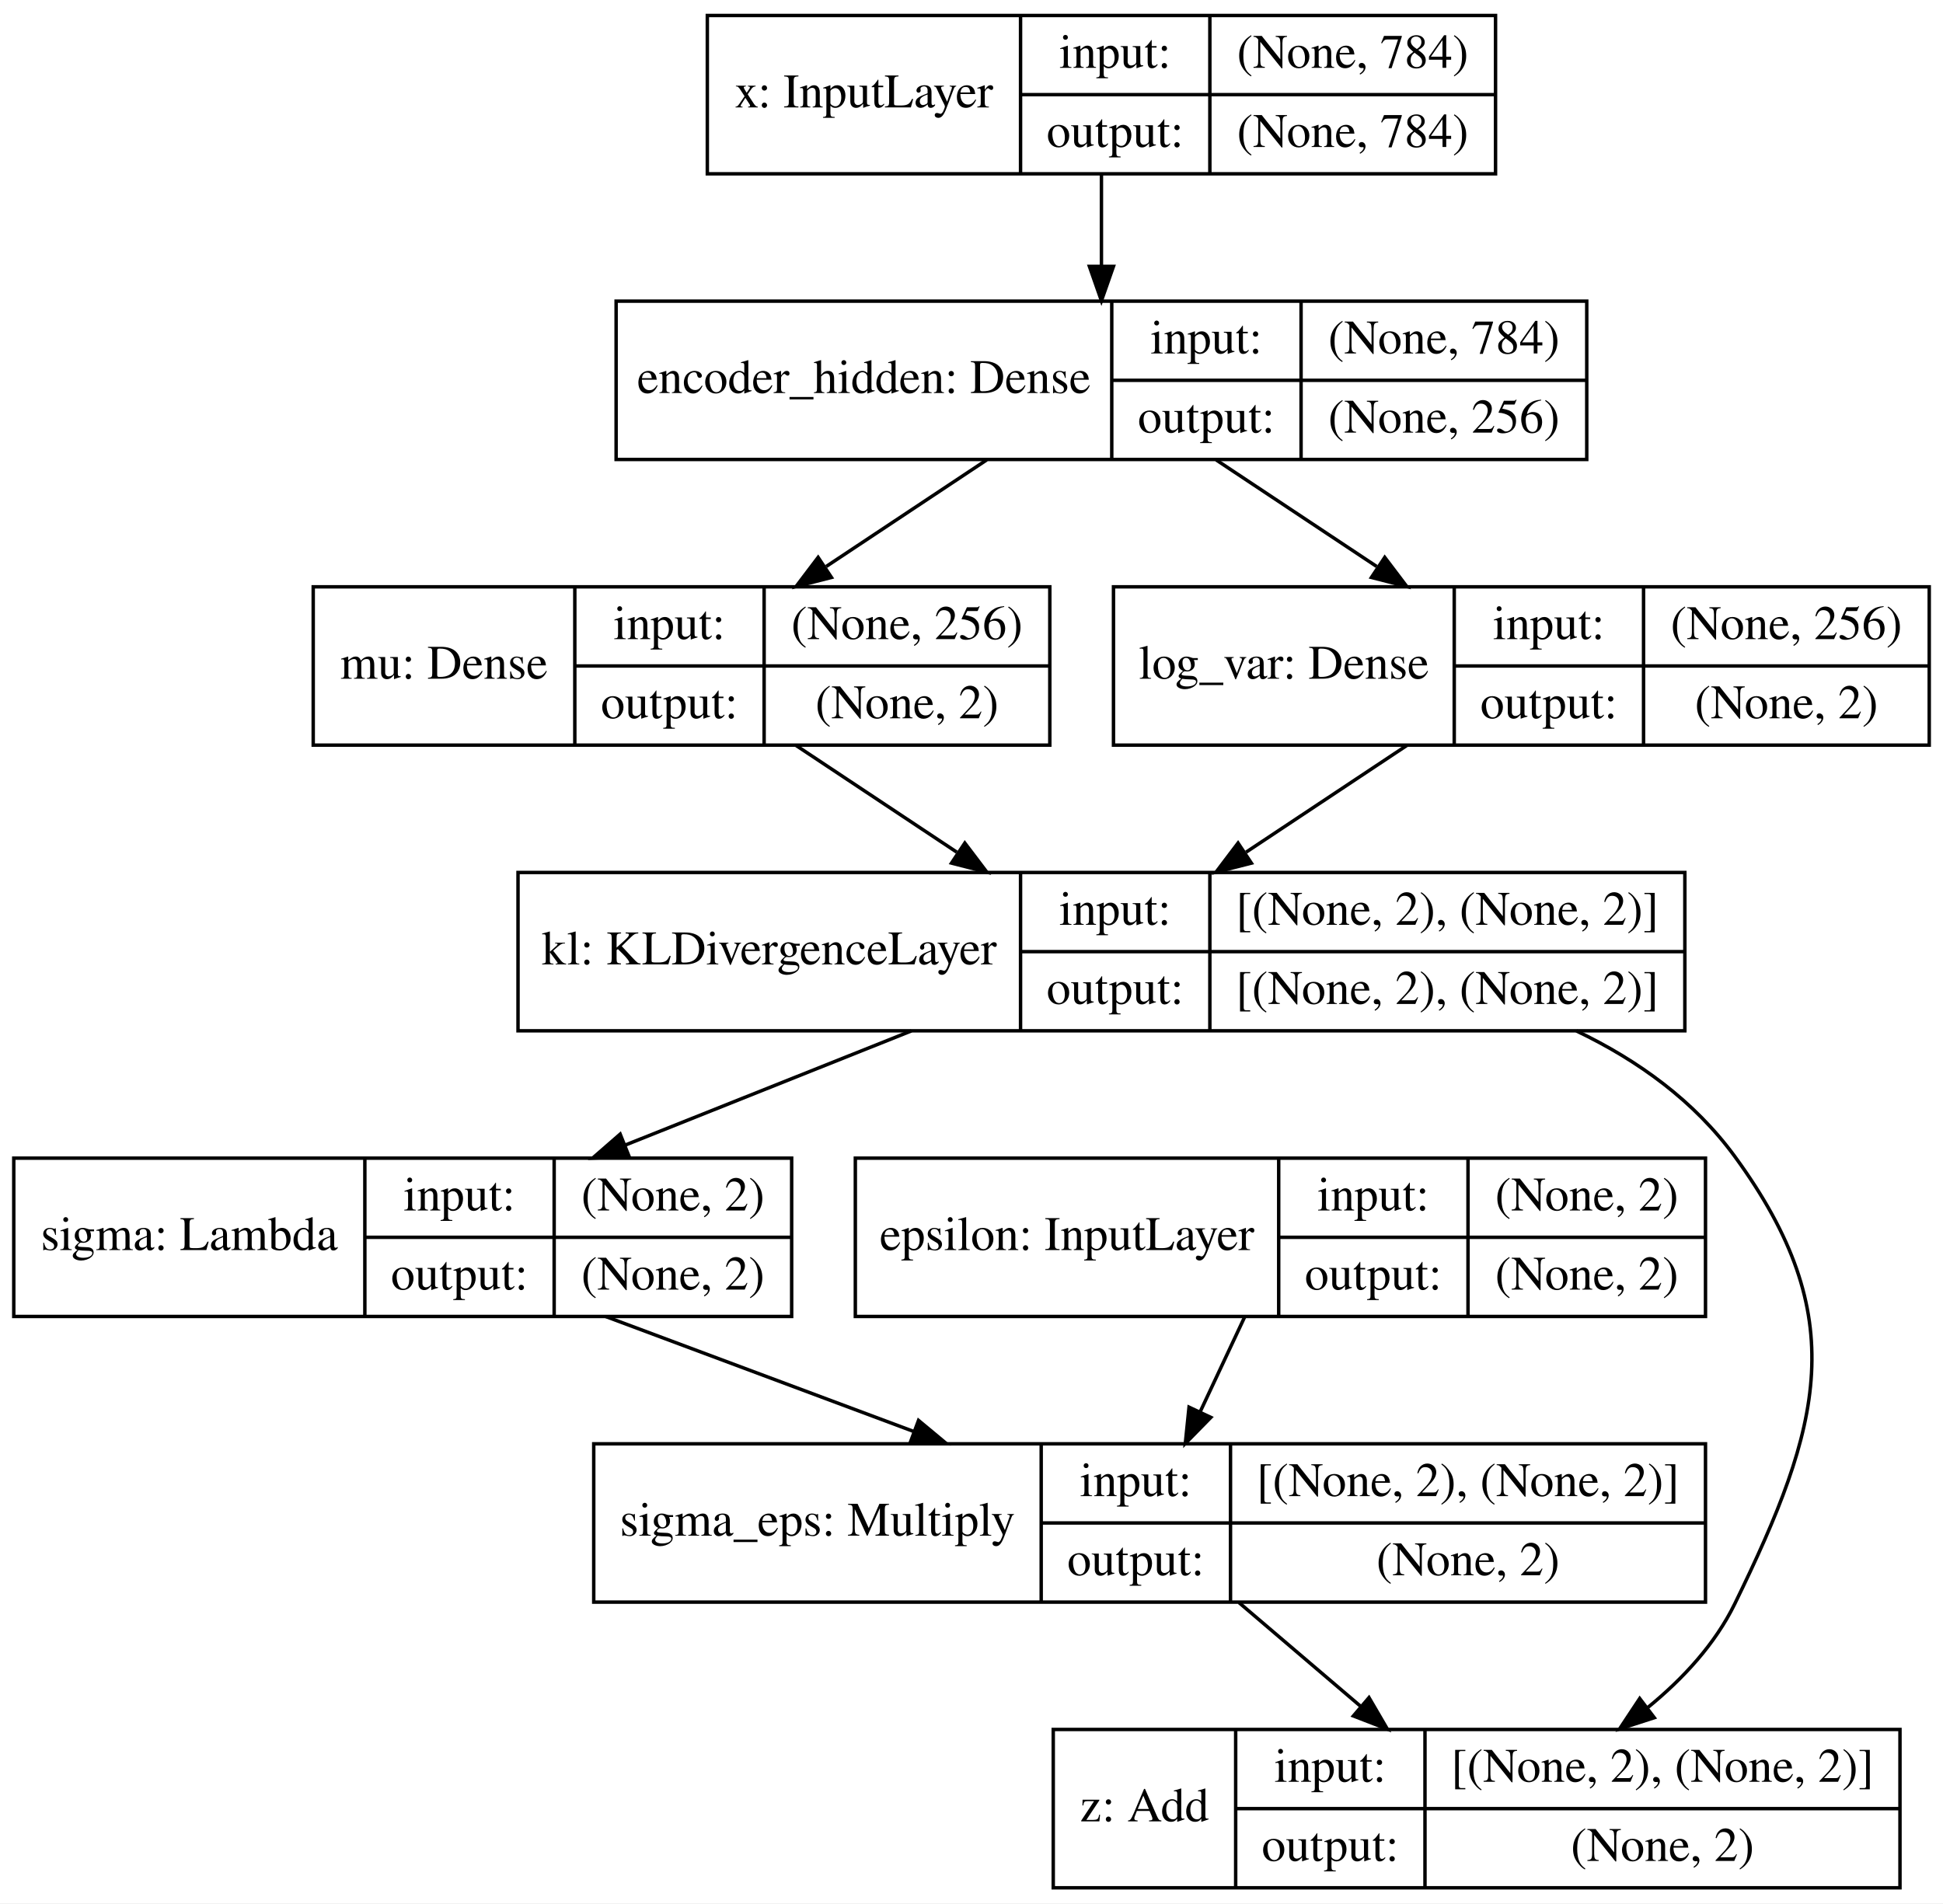
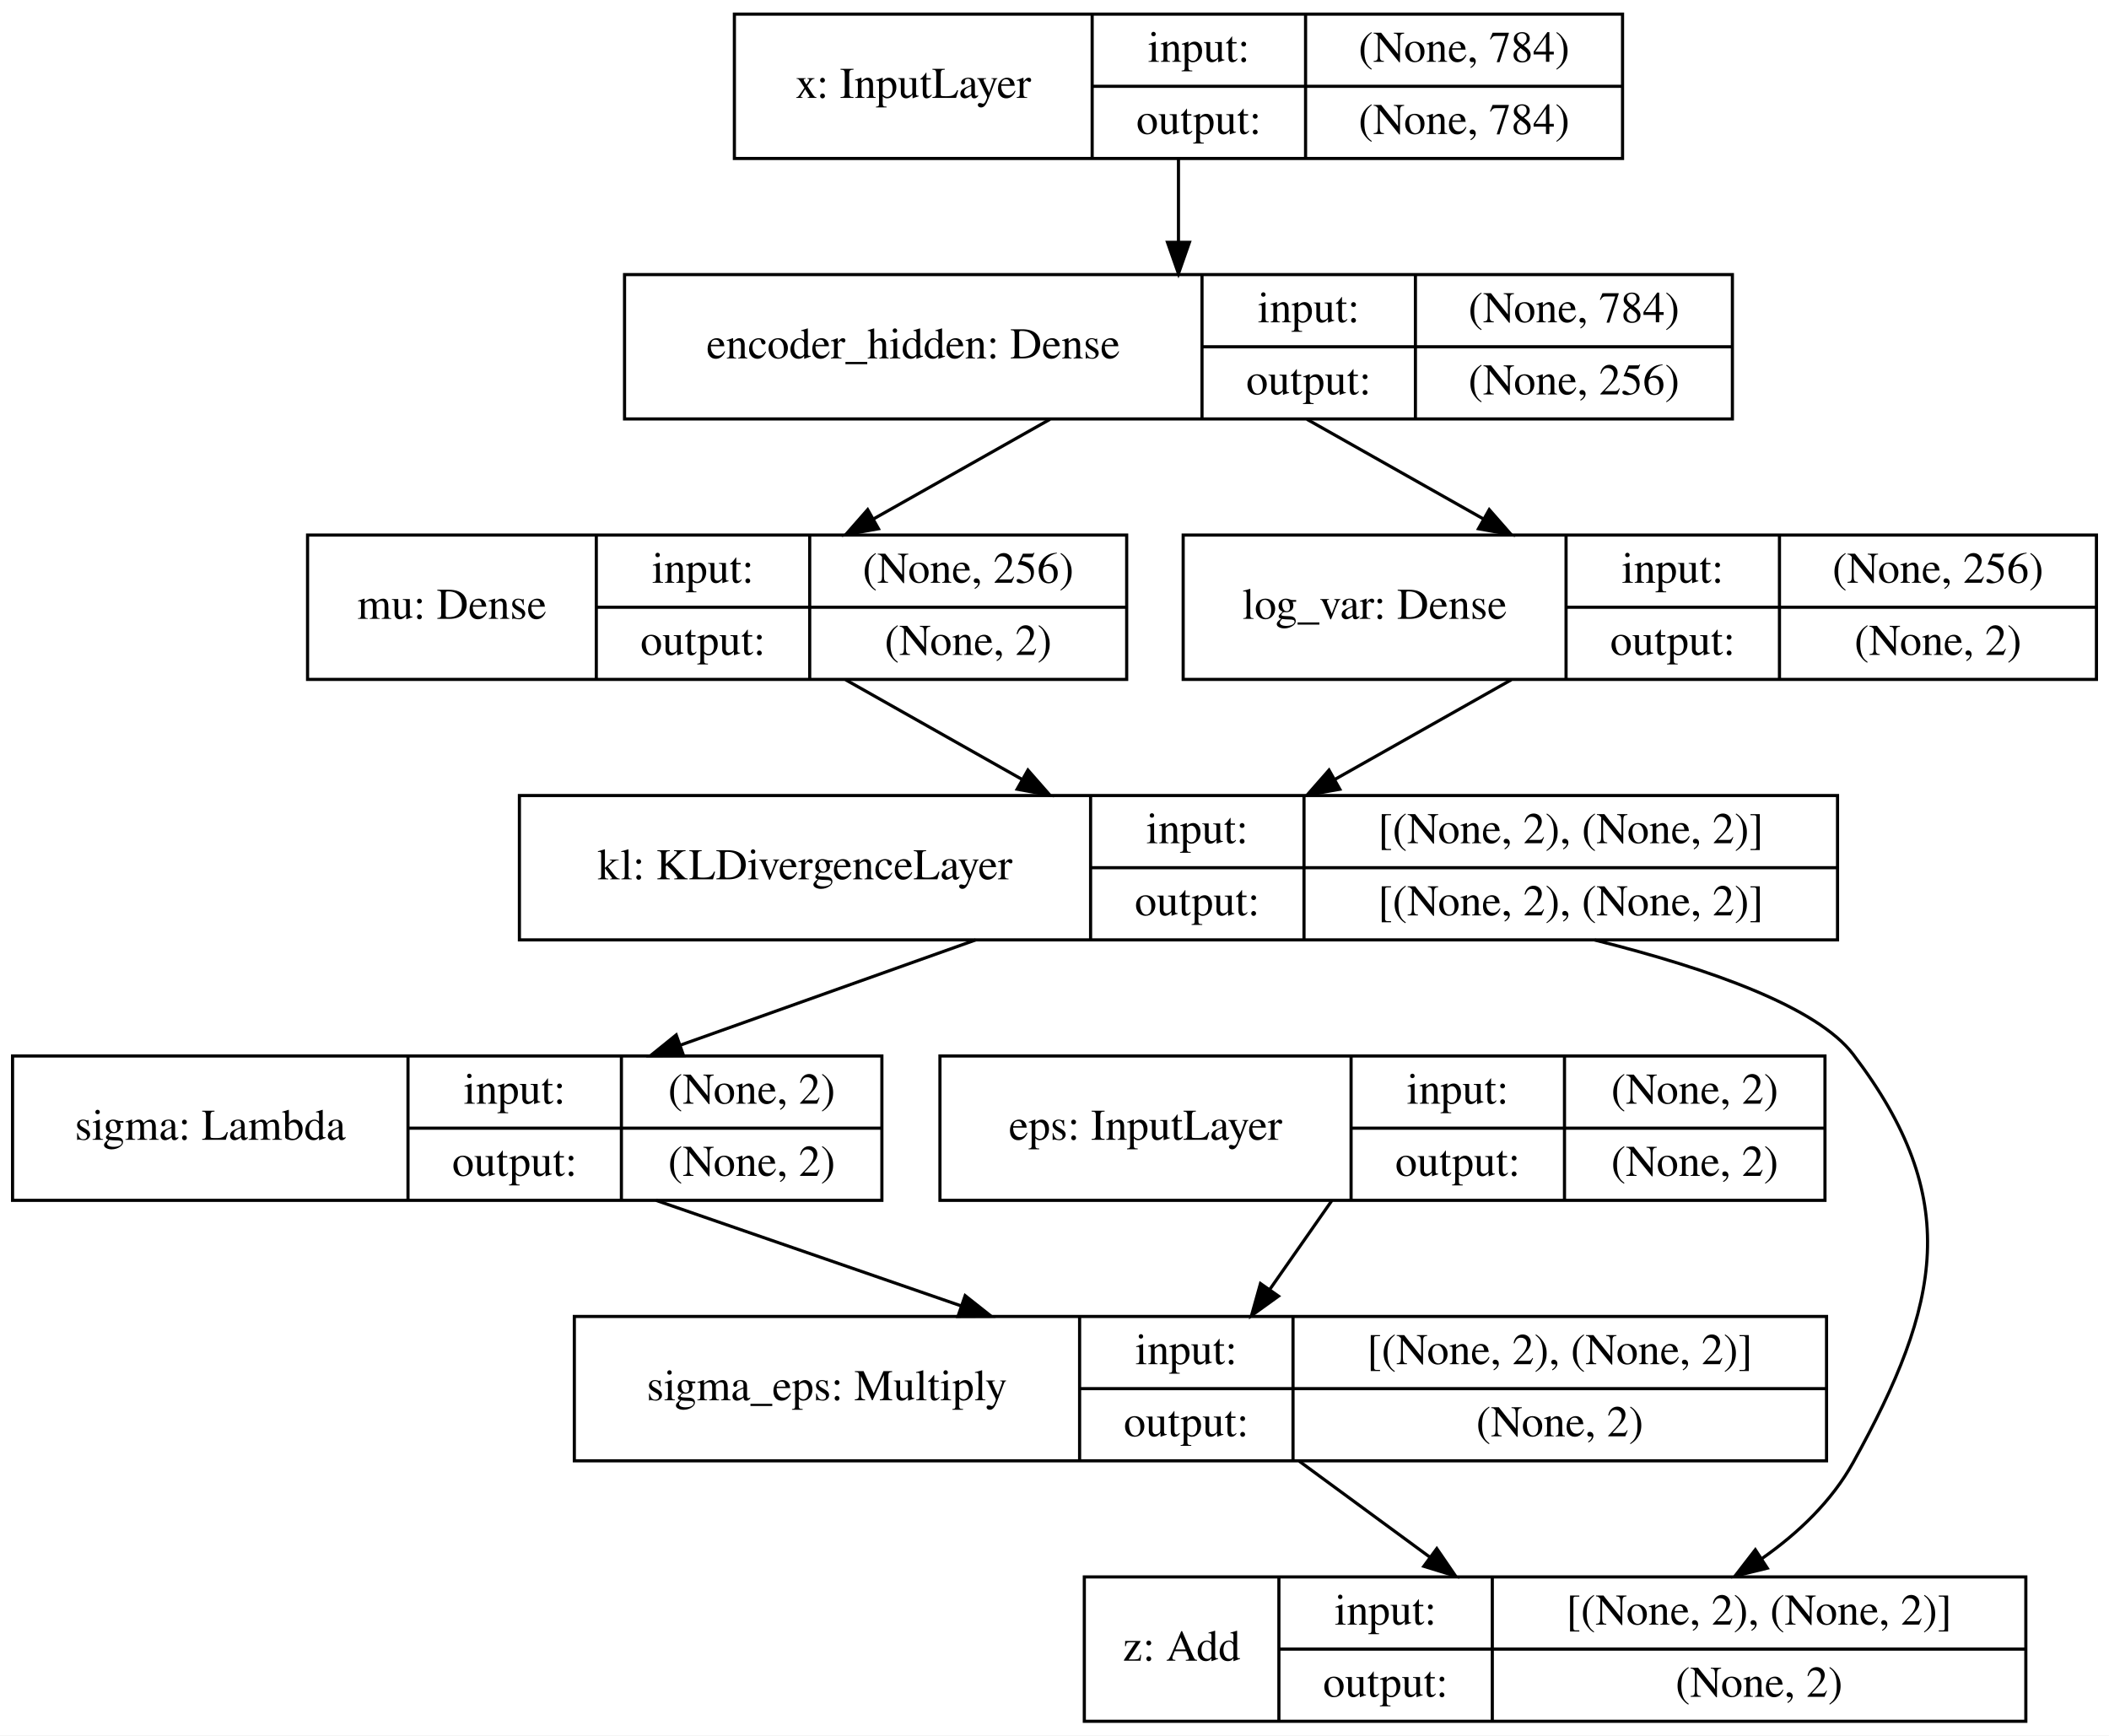
- <svg xmlns="http://www.w3.org/2000/svg" viewBox="0.00 0.00 564.50 553.00" viewport="0 0 1280px 1252px">
+ <svg xmlns="http://www.w3.org/2000/svg" viewBox="0.00 0.00 672.00 553.00" viewport="0 0 1280px 1053px">
  <g id="graph0" class="graph" transform="scale(1 1) rotate(0) translate(4 549)">
-     <polygon fill="white" stroke="none" points="-4,4 -4,-549 560.5,-549 560.5,4 -4,4" />
+     <polygon fill="#ffffff" stroke="transparent" points="-4,4 -4,-549 668,-549 668,4 -4,4" />
    <g id="node1" class="node">
-       <polygon fill="none" stroke="black" points="201.5,-498.5 201.5,-544.5 430.5,-544.5 430.5,-498.5 201.5,-498.5" />
-       <text text-anchor="middle" x="247" y="-517.8" font-family="Times,serif" font-size="14.00">x: InputLayer</text>
-       <polyline fill="none" stroke="black" points="292.5,-498.5 292.5,-544.5 " />
-       <text text-anchor="middle" x="320" y="-529.3" font-family="Times,serif" font-size="14.00">input:</text>
-       <polyline fill="none" stroke="black" points="292.5,-521.5 347.5,-521.5 " />
-       <text text-anchor="middle" x="320" y="-506.3" font-family="Times,serif" font-size="14.00">output:</text>
-       <polyline fill="none" stroke="black" points="347.5,-498.5 347.5,-544.5 " />
-       <text text-anchor="middle" x="389" y="-529.3" font-family="Times,serif" font-size="14.00">(None, 784)</text>
-       <polyline fill="none" stroke="black" points="347.5,-521.5 430.5,-521.5 " />
-       <text text-anchor="middle" x="389" y="-506.3" font-family="Times,serif" font-size="14.00">(None, 784)</text>
+       <polygon fill="none" stroke="#000000" points="230,-498.5 230,-544.5 513,-544.5 513,-498.5 230,-498.5" />
+       <text text-anchor="middle" x="287" y="-517.8" font-family="Times,serif" font-size="14.00" fill="#000000">x: InputLayer</text>
+       <polyline fill="none" stroke="#000000" points="344,-498.5 344,-544.5 " />
+       <text text-anchor="middle" x="378" y="-529.3" font-family="Times,serif" font-size="14.00" fill="#000000">input:</text>
+       <polyline fill="none" stroke="#000000" points="344,-521.5 412,-521.5 " />
+       <text text-anchor="middle" x="378" y="-506.3" font-family="Times,serif" font-size="14.00" fill="#000000">output:</text>
+       <polyline fill="none" stroke="#000000" points="412,-498.5 412,-544.5 " />
+       <text text-anchor="middle" x="462.5" y="-529.3" font-family="Times,serif" font-size="14.00" fill="#000000">(None, 784)</text>
+       <polyline fill="none" stroke="#000000" points="412,-521.5 513,-521.5 " />
+       <text text-anchor="middle" x="462.5" y="-506.3" font-family="Times,serif" font-size="14.00" fill="#000000">(None, 784)</text>
    </g>
    <g id="node2" class="node">
-       <polygon fill="none" stroke="black" points="175,-415.5 175,-461.5 457,-461.5 457,-415.5 175,-415.5" />
-       <text text-anchor="middle" x="247" y="-434.8" font-family="Times,serif" font-size="14.00">encoder_hidden: Dense</text>
-       <polyline fill="none" stroke="black" points="319,-415.5 319,-461.5 " />
-       <text text-anchor="middle" x="346.5" y="-446.3" font-family="Times,serif" font-size="14.00">input:</text>
-       <polyline fill="none" stroke="black" points="319,-438.5 374,-438.5 " />
-       <text text-anchor="middle" x="346.5" y="-423.3" font-family="Times,serif" font-size="14.00">output:</text>
-       <polyline fill="none" stroke="black" points="374,-415.5 374,-461.5 " />
-       <text text-anchor="middle" x="415.5" y="-446.3" font-family="Times,serif" font-size="14.00">(None, 784)</text>
-       <polyline fill="none" stroke="black" points="374,-438.5 457,-438.5 " />
-       <text text-anchor="middle" x="415.5" y="-423.3" font-family="Times,serif" font-size="14.00">(None, 256)</text>
+       <polygon fill="none" stroke="#000000" points="195,-415.5 195,-461.5 548,-461.5 548,-415.5 195,-415.5" />
+       <text text-anchor="middle" x="287" y="-434.8" font-family="Times,serif" font-size="14.00" fill="#000000">encoder_hidden: Dense</text>
+       <polyline fill="none" stroke="#000000" points="379,-415.5 379,-461.5 " />
+       <text text-anchor="middle" x="413" y="-446.3" font-family="Times,serif" font-size="14.00" fill="#000000">input:</text>
+       <polyline fill="none" stroke="#000000" points="379,-438.5 447,-438.5 " />
+       <text text-anchor="middle" x="413" y="-423.3" font-family="Times,serif" font-size="14.00" fill="#000000">output:</text>
+       <polyline fill="none" stroke="#000000" points="447,-415.5 447,-461.5 " />
+       <text text-anchor="middle" x="497.5" y="-446.3" font-family="Times,serif" font-size="14.00" fill="#000000">(None, 784)</text>
+       <polyline fill="none" stroke="#000000" points="447,-438.5 548,-438.5 " />
+       <text text-anchor="middle" x="497.5" y="-423.3" font-family="Times,serif" font-size="14.00" fill="#000000">(None, 256)</text>
    </g>
    <g id="edge1" class="edge">
-       <path fill="none" stroke="black" d="M316,-498.366C316,-490.152 316,-480.658 316,-471.725" />
-       <polygon fill="black" stroke="black" points="319.5,-471.607 316,-461.607 312.5,-471.607 319.5,-471.607" />
+       <path fill="none" stroke="#000000" d="M371.5,-498.38C371.5,-490.175 371.5,-480.768 371.5,-471.879" />
+       <polygon fill="#000000" stroke="#000000" points="375,-471.784 371.5,-461.784 368,-471.784 375,-471.784" />
    </g>
    <g id="node3" class="node">
-       <polygon fill="none" stroke="black" points="87,-332.5 87,-378.5 301,-378.5 301,-332.5 87,-332.5" />
-       <text text-anchor="middle" x="125" y="-351.8" font-family="Times,serif" font-size="14.00">mu: Dense</text>
-       <polyline fill="none" stroke="black" points="163,-332.5 163,-378.5 " />
-       <text text-anchor="middle" x="190.5" y="-363.3" font-family="Times,serif" font-size="14.00">input:</text>
-       <polyline fill="none" stroke="black" points="163,-355.5 218,-355.5 " />
-       <text text-anchor="middle" x="190.5" y="-340.3" font-family="Times,serif" font-size="14.00">output:</text>
-       <polyline fill="none" stroke="black" points="218,-332.5 218,-378.5 " />
-       <text text-anchor="middle" x="259.5" y="-363.3" font-family="Times,serif" font-size="14.00">(None, 256)</text>
-       <polyline fill="none" stroke="black" points="218,-355.5 301,-355.5 " />
-       <text text-anchor="middle" x="259.5" y="-340.3" font-family="Times,serif" font-size="14.00">(None, 2)</text>
+       <polygon fill="none" stroke="#000000" points="94,-332.5 94,-378.5 355,-378.5 355,-332.5 94,-332.5" />
+       <text text-anchor="middle" x="140" y="-351.8" font-family="Times,serif" font-size="14.00" fill="#000000">mu: Dense</text>
+       <polyline fill="none" stroke="#000000" points="186,-332.5 186,-378.5 " />
+       <text text-anchor="middle" x="220" y="-363.3" font-family="Times,serif" font-size="14.00" fill="#000000">input:</text>
+       <polyline fill="none" stroke="#000000" points="186,-355.5 254,-355.5 " />
+       <text text-anchor="middle" x="220" y="-340.3" font-family="Times,serif" font-size="14.00" fill="#000000">output:</text>
+       <polyline fill="none" stroke="#000000" points="254,-332.5 254,-378.5 " />
+       <text text-anchor="middle" x="304.5" y="-363.3" font-family="Times,serif" font-size="14.00" fill="#000000">(None, 256)</text>
+       <polyline fill="none" stroke="#000000" points="254,-355.5 355,-355.5 " />
+       <text text-anchor="middle" x="304.5" y="-340.3" font-family="Times,serif" font-size="14.00" fill="#000000">(None, 2)</text>
    </g>
    <g id="edge2" class="edge">
-       <path fill="none" stroke="black" d="M282.663,-415.366C268.273,-405.812 251.277,-394.528 236.035,-384.409" />
-       <polygon fill="black" stroke="black" points="237.564,-381.222 227.297,-378.607 233.692,-387.054 237.564,-381.222" />
+       <path fill="none" stroke="#000000" d="M330.552,-415.38C313.104,-405.528 292.588,-393.944 274.274,-383.603" />
+       <polygon fill="#000000" stroke="#000000" points="275.911,-380.509 265.483,-378.64 272.47,-386.604 275.911,-380.509" />
    </g>
    <g id="node4" class="node">
-       <polygon fill="none" stroke="black" points="319.5,-332.5 319.5,-378.5 556.5,-378.5 556.5,-332.5 319.5,-332.5" />
-       <text text-anchor="middle" x="369" y="-351.8" font-family="Times,serif" font-size="14.00">log_var: Dense</text>
-       <polyline fill="none" stroke="black" points="418.5,-332.5 418.5,-378.5 " />
-       <text text-anchor="middle" x="446" y="-363.3" font-family="Times,serif" font-size="14.00">input:</text>
-       <polyline fill="none" stroke="black" points="418.5,-355.5 473.5,-355.5 " />
-       <text text-anchor="middle" x="446" y="-340.3" font-family="Times,serif" font-size="14.00">output:</text>
-       <polyline fill="none" stroke="black" points="473.5,-332.5 473.5,-378.5 " />
-       <text text-anchor="middle" x="515" y="-363.3" font-family="Times,serif" font-size="14.00">(None, 256)</text>
-       <polyline fill="none" stroke="black" points="473.5,-355.5 556.5,-355.5 " />
-       <text text-anchor="middle" x="515" y="-340.3" font-family="Times,serif" font-size="14.00">(None, 2)</text>
+       <polygon fill="none" stroke="#000000" points="373,-332.5 373,-378.5 664,-378.5 664,-332.5 373,-332.5" />
+       <text text-anchor="middle" x="434" y="-351.8" font-family="Times,serif" font-size="14.00" fill="#000000">log_var: Dense</text>
+       <polyline fill="none" stroke="#000000" points="495,-332.5 495,-378.5 " />
+       <text text-anchor="middle" x="529" y="-363.3" font-family="Times,serif" font-size="14.00" fill="#000000">input:</text>
+       <polyline fill="none" stroke="#000000" points="495,-355.5 563,-355.5 " />
+       <text text-anchor="middle" x="529" y="-340.3" font-family="Times,serif" font-size="14.00" fill="#000000">output:</text>
+       <polyline fill="none" stroke="#000000" points="563,-332.5 563,-378.5 " />
+       <text text-anchor="middle" x="613.5" y="-363.3" font-family="Times,serif" font-size="14.00" fill="#000000">(None, 256)</text>
+       <polyline fill="none" stroke="#000000" points="563,-355.5 664,-355.5 " />
+       <text text-anchor="middle" x="613.5" y="-340.3" font-family="Times,serif" font-size="14.00" fill="#000000">(None, 2)</text>
    </g>
    <g id="edge3" class="edge">
-       <path fill="none" stroke="black" d="M349.337,-415.366C363.727,-405.812 380.723,-394.528 395.965,-384.409" />
-       <polygon fill="black" stroke="black" points="398.308,-387.054 404.703,-378.607 394.436,-381.222 398.308,-387.054" />
+       <path fill="none" stroke="#000000" d="M412.448,-415.38C429.896,-405.528 450.412,-393.944 468.726,-383.603" />
+       <polygon fill="#000000" stroke="#000000" points="470.53,-386.604 477.517,-378.64 467.089,-380.509 470.53,-386.604" />
    </g>
    <g id="node5" class="node">
-       <polygon fill="none" stroke="black" points="146.5,-249.5 146.5,-295.5 485.5,-295.5 485.5,-249.5 146.5,-249.5" />
-       <text text-anchor="middle" x="219.5" y="-268.8" font-family="Times,serif" font-size="14.00">kl: KLDivergenceLayer</text>
-       <polyline fill="none" stroke="black" points="292.5,-249.5 292.5,-295.5 " />
-       <text text-anchor="middle" x="320" y="-280.3" font-family="Times,serif" font-size="14.00">input:</text>
-       <polyline fill="none" stroke="black" points="292.5,-272.5 347.5,-272.5 " />
-       <text text-anchor="middle" x="320" y="-257.3" font-family="Times,serif" font-size="14.00">output:</text>
-       <polyline fill="none" stroke="black" points="347.5,-249.5 347.5,-295.5 " />
-       <text text-anchor="middle" x="416.5" y="-280.3" font-family="Times,serif" font-size="14.00">[(None, 2), (None, 2)]</text>
-       <polyline fill="none" stroke="black" points="347.5,-272.5 485.5,-272.5 " />
-       <text text-anchor="middle" x="416.5" y="-257.3" font-family="Times,serif" font-size="14.00">[(None, 2), (None, 2)]</text>
+       <polygon fill="none" stroke="#000000" points="161.5,-249.5 161.5,-295.5 581.5,-295.5 581.5,-249.5 161.5,-249.5" />
+       <text text-anchor="middle" x="252.5" y="-268.8" font-family="Times,serif" font-size="14.00" fill="#000000">kl: KLDivergenceLayer</text>
+       <polyline fill="none" stroke="#000000" points="343.5,-249.5 343.5,-295.5 " />
+       <text text-anchor="middle" x="377.5" y="-280.3" font-family="Times,serif" font-size="14.00" fill="#000000">input:</text>
+       <polyline fill="none" stroke="#000000" points="343.5,-272.5 411.5,-272.5 " />
+       <text text-anchor="middle" x="377.5" y="-257.3" font-family="Times,serif" font-size="14.00" fill="#000000">output:</text>
+       <polyline fill="none" stroke="#000000" points="411.5,-249.5 411.5,-295.5 " />
+       <text text-anchor="middle" x="496.5" y="-280.3" font-family="Times,serif" font-size="14.00" fill="#000000">[(None, 2), (None, 2)]</text>
+       <polyline fill="none" stroke="#000000" points="411.5,-272.5 581.5,-272.5 " />
+       <text text-anchor="middle" x="496.5" y="-257.3" font-family="Times,serif" font-size="14.00" fill="#000000">[(None, 2), (None, 2)]</text>
    </g>
    <g id="edge4" class="edge">
-       <path fill="none" stroke="black" d="M227.337,-332.366C241.727,-322.812 258.723,-311.528 273.965,-301.409" />
-       <polygon fill="black" stroke="black" points="276.308,-304.054 282.703,-295.607 272.436,-298.222 276.308,-304.054" />
+       <path fill="none" stroke="#000000" d="M265.448,-332.38C282.896,-322.528 303.412,-310.944 321.726,-300.603" />
+       <polygon fill="#000000" stroke="#000000" points="323.53,-303.604 330.517,-295.64 320.089,-297.509 323.53,-303.604" />
    </g>
    <g id="edge5" class="edge">
-       <path fill="none" stroke="black" d="M404.663,-332.366C390.273,-322.812 373.277,-311.528 358.035,-301.409" />
-       <polygon fill="black" stroke="black" points="359.564,-298.222 349.297,-295.607 355.692,-304.054 359.564,-298.222" />
+       <path fill="none" stroke="#000000" d="M477.552,-332.38C460.104,-322.528 439.588,-310.944 421.274,-300.603" />
+       <polygon fill="#000000" stroke="#000000" points="422.911,-297.509 412.483,-295.64 419.47,-303.604 422.911,-297.509" />
    </g>
    <g id="node6" class="node">
-       <polygon fill="none" stroke="black" points="0,-166.5 0,-212.5 226,-212.5 226,-166.5 0,-166.5" />
-       <text text-anchor="middle" x="51" y="-185.8" font-family="Times,serif" font-size="14.00">sigma: Lambda</text>
-       <polyline fill="none" stroke="black" points="102,-166.5 102,-212.5 " />
-       <text text-anchor="middle" x="129.5" y="-197.3" font-family="Times,serif" font-size="14.00">input:</text>
-       <polyline fill="none" stroke="black" points="102,-189.5 157,-189.5 " />
-       <text text-anchor="middle" x="129.5" y="-174.3" font-family="Times,serif" font-size="14.00">output:</text>
-       <polyline fill="none" stroke="black" points="157,-166.5 157,-212.5 " />
-       <text text-anchor="middle" x="191.5" y="-197.3" font-family="Times,serif" font-size="14.00">(None, 2)</text>
-       <polyline fill="none" stroke="black" points="157,-189.5 226,-189.5 " />
-       <text text-anchor="middle" x="191.5" y="-174.3" font-family="Times,serif" font-size="14.00">(None, 2)</text>
+       <polygon fill="none" stroke="#000000" points="0,-166.5 0,-212.5 277,-212.5 277,-166.5 0,-166.5" />
+       <text text-anchor="middle" x="63" y="-185.8" font-family="Times,serif" font-size="14.00" fill="#000000">sigma: Lambda</text>
+       <polyline fill="none" stroke="#000000" points="126,-166.5 126,-212.5 " />
+       <text text-anchor="middle" x="160" y="-197.3" font-family="Times,serif" font-size="14.00" fill="#000000">input:</text>
+       <polyline fill="none" stroke="#000000" points="126,-189.5 194,-189.5 " />
+       <text text-anchor="middle" x="160" y="-174.3" font-family="Times,serif" font-size="14.00" fill="#000000">output:</text>
+       <polyline fill="none" stroke="#000000" points="194,-166.5 194,-212.5 " />
+       <text text-anchor="middle" x="235.5" y="-197.3" font-family="Times,serif" font-size="14.00" fill="#000000">(None, 2)</text>
+       <polyline fill="none" stroke="#000000" points="194,-189.5 277,-189.5 " />
+       <text text-anchor="middle" x="235.5" y="-174.3" font-family="Times,serif" font-size="14.00" fill="#000000">(None, 2)</text>
    </g>
    <g id="edge6" class="edge">
-       <path fill="none" stroke="black" d="M260.797,-249.473C235.067,-239.206 204.284,-226.924 177.488,-216.232" />
-       <polygon fill="black" stroke="black" points="178.777,-212.978 168.192,-212.522 176.182,-219.479 178.777,-212.978" />
+       <path fill="none" stroke="#000000" d="M306.906,-249.49C277.74,-239.1 243.118,-226.767 212.873,-215.993" />
+       <polygon fill="#000000" stroke="#000000" points="213.814,-212.613 203.22,-212.555 211.465,-219.208 213.814,-212.613" />
    </g>
    <g id="node9" class="node">
-       <polygon fill="none" stroke="black" points="302,-0.5 302,-46.5 548,-46.5 548,-0.5 302,-0.5" />
-       <text text-anchor="middle" x="328.5" y="-19.8" font-family="Times,serif" font-size="14.00">z: Add</text>
-       <polyline fill="none" stroke="black" points="355,-0.5 355,-46.5 " />
-       <text text-anchor="middle" x="382.5" y="-31.3" font-family="Times,serif" font-size="14.00">input:</text>
-       <polyline fill="none" stroke="black" points="355,-23.5 410,-23.5 " />
-       <text text-anchor="middle" x="382.5" y="-8.3" font-family="Times,serif" font-size="14.00">output:</text>
-       <polyline fill="none" stroke="black" points="410,-0.5 410,-46.5 " />
-       <text text-anchor="middle" x="479" y="-31.3" font-family="Times,serif" font-size="14.00">[(None, 2), (None, 2)]</text>
-       <polyline fill="none" stroke="black" points="410,-23.5 548,-23.5 " />
-       <text text-anchor="middle" x="479" y="-8.3" font-family="Times,serif" font-size="14.00">(None, 2)</text>
+       <polygon fill="none" stroke="#000000" points="341.5,-.5 341.5,-46.5 641.5,-46.5 641.5,-.5 341.5,-.5" />
+       <text text-anchor="middle" x="372.5" y="-19.8" font-family="Times,serif" font-size="14.00" fill="#000000">z: Add</text>
+       <polyline fill="none" stroke="#000000" points="403.5,-.5 403.5,-46.5 " />
+       <text text-anchor="middle" x="437.5" y="-31.3" font-family="Times,serif" font-size="14.00" fill="#000000">input:</text>
+       <polyline fill="none" stroke="#000000" points="403.5,-23.5 471.5,-23.5 " />
+       <text text-anchor="middle" x="437.5" y="-8.3" font-family="Times,serif" font-size="14.00" fill="#000000">output:</text>
+       <polyline fill="none" stroke="#000000" points="471.5,-.5 471.5,-46.5 " />
+       <text text-anchor="middle" x="556.5" y="-31.3" font-family="Times,serif" font-size="14.00" fill="#000000">[(None, 2), (None, 2)]</text>
+       <polyline fill="none" stroke="#000000" points="471.5,-23.5 641.5,-23.5 " />
+       <text text-anchor="middle" x="556.5" y="-8.3" font-family="Times,serif" font-size="14.00" fill="#000000">(None, 2)</text>
    </g>
    <g id="edge9" class="edge">
-       <path fill="none" stroke="black" d="M453.99,-249.466C471.985,-240.873 488.226,-229.098 500,-213 534.109,-166.365 525.349,-134.92 500,-83 494.283,-71.291 484.965,-61.242 474.809,-52.943" />
-       <polygon fill="black" stroke="black" points="476.619,-49.922 466.537,-46.663 472.386,-55.498 476.619,-49.922" />
+       <path fill="none" stroke="#000000" d="M504.127,-249.454C541.504,-240.112 575.126,-227.949 586.5,-213 621.485,-167.018 614.485,-133.548 586.5,-83 579.673,-70.67 569.106,-60.554 557.462,-52.386" />
+       <polygon fill="#000000" stroke="#000000" points="559.123,-49.292 548.83,-46.78 555.31,-55.162 559.123,-49.292" />
    </g>
    <g id="node8" class="node">
-       <polygon fill="none" stroke="black" points="168.5,-83.5 168.5,-129.5 491.5,-129.5 491.5,-83.5 168.5,-83.5" />
-       <text text-anchor="middle" x="233.5" y="-102.8" font-family="Times,serif" font-size="14.00">sigma_eps: Multiply</text>
-       <polyline fill="none" stroke="black" points="298.5,-83.5 298.5,-129.5 " />
-       <text text-anchor="middle" x="326" y="-114.3" font-family="Times,serif" font-size="14.00">input:</text>
-       <polyline fill="none" stroke="black" points="298.5,-106.5 353.5,-106.5 " />
-       <text text-anchor="middle" x="326" y="-91.3" font-family="Times,serif" font-size="14.00">output:</text>
-       <polyline fill="none" stroke="black" points="353.5,-83.5 353.5,-129.5 " />
-       <text text-anchor="middle" x="422.5" y="-114.3" font-family="Times,serif" font-size="14.00">[(None, 2), (None, 2)]</text>
-       <polyline fill="none" stroke="black" points="353.5,-106.5 491.5,-106.5 " />
-       <text text-anchor="middle" x="422.5" y="-91.3" font-family="Times,serif" font-size="14.00">(None, 2)</text>
+       <polygon fill="none" stroke="#000000" points="179,-83.5 179,-129.5 578,-129.5 578,-83.5 179,-83.5" />
+       <text text-anchor="middle" x="259.5" y="-102.8" font-family="Times,serif" font-size="14.00" fill="#000000">sigma_eps: Multiply</text>
+       <polyline fill="none" stroke="#000000" points="340,-83.5 340,-129.5 " />
+       <text text-anchor="middle" x="374" y="-114.3" font-family="Times,serif" font-size="14.00" fill="#000000">input:</text>
+       <polyline fill="none" stroke="#000000" points="340,-106.5 408,-106.5 " />
+       <text text-anchor="middle" x="374" y="-91.3" font-family="Times,serif" font-size="14.00" fill="#000000">output:</text>
+       <polyline fill="none" stroke="#000000" points="408,-83.5 408,-129.5 " />
+       <text text-anchor="middle" x="493" y="-114.3" font-family="Times,serif" font-size="14.00" fill="#000000">[(None, 2), (None, 2)]</text>
+       <polyline fill="none" stroke="#000000" points="408,-106.5 578,-106.5 " />
+       <text text-anchor="middle" x="493" y="-91.3" font-family="Times,serif" font-size="14.00" fill="#000000">(None, 2)</text>
    </g>
    <g id="edge7" class="edge">
-       <path fill="none" stroke="black" d="M172.01,-166.473C199.635,-156.162 232.708,-143.816 261.439,-133.092" />
-       <polygon fill="black" stroke="black" points="262.858,-136.298 271.002,-129.522 260.41,-129.74 262.858,-136.298" />
+       <path fill="none" stroke="#000000" d="M205.035,-166.49C235.207,-156.055 271.048,-143.66 302.297,-132.854" />
+       <polygon fill="#000000" stroke="#000000" points="303.529,-136.131 311.836,-129.555 301.241,-129.515 303.529,-136.131" />
    </g>
    <g id="node7" class="node">
-       <polygon fill="none" stroke="black" points="244.5,-166.5 244.5,-212.5 491.5,-212.5 491.5,-166.5 244.5,-166.5" />
-       <text text-anchor="middle" x="306" y="-185.8" font-family="Times,serif" font-size="14.00">epsilon: InputLayer</text>
-       <polyline fill="none" stroke="black" points="367.5,-166.5 367.5,-212.5 " />
-       <text text-anchor="middle" x="395" y="-197.3" font-family="Times,serif" font-size="14.00">input:</text>
-       <polyline fill="none" stroke="black" points="367.5,-189.5 422.5,-189.5 " />
-       <text text-anchor="middle" x="395" y="-174.3" font-family="Times,serif" font-size="14.00">output:</text>
-       <polyline fill="none" stroke="black" points="422.5,-166.5 422.5,-212.5 " />
-       <text text-anchor="middle" x="457" y="-197.3" font-family="Times,serif" font-size="14.00">(None, 2)</text>
-       <polyline fill="none" stroke="black" points="422.5,-189.5 491.5,-189.5 " />
-       <text text-anchor="middle" x="457" y="-174.3" font-family="Times,serif" font-size="14.00">(None, 2)</text>
+       <polygon fill="none" stroke="#000000" points="295.5,-166.5 295.5,-212.5 577.5,-212.5 577.5,-166.5 295.5,-166.5" />
+       <text text-anchor="middle" x="361" y="-185.8" font-family="Times,serif" font-size="14.00" fill="#000000">eps: InputLayer</text>
+       <polyline fill="none" stroke="#000000" points="426.5,-166.5 426.5,-212.5 " />
+       <text text-anchor="middle" x="460.5" y="-197.3" font-family="Times,serif" font-size="14.00" fill="#000000">input:</text>
+       <polyline fill="none" stroke="#000000" points="426.5,-189.5 494.5,-189.5 " />
+       <text text-anchor="middle" x="460.5" y="-174.3" font-family="Times,serif" font-size="14.00" fill="#000000">output:</text>
+       <polyline fill="none" stroke="#000000" points="494.5,-166.5 494.5,-212.5 " />
+       <text text-anchor="middle" x="536" y="-197.3" font-family="Times,serif" font-size="14.00" fill="#000000">(None, 2)</text>
+       <polyline fill="none" stroke="#000000" points="494.5,-189.5 577.5,-189.5 " />
+       <text text-anchor="middle" x="536" y="-174.3" font-family="Times,serif" font-size="14.00" fill="#000000">(None, 2)</text>
    </g>
    <g id="edge8" class="edge">
-       <path fill="none" stroke="black" d="M357.616,-166.366C353.637,-157.884 349.018,-148.037 344.709,-138.853" />
-       <polygon fill="black" stroke="black" points="347.787,-137.174 340.371,-129.607 341.45,-140.147 347.787,-137.174" />
+       <path fill="none" stroke="#000000" d="M420.344,-166.38C414.236,-157.639 407.176,-147.536 400.614,-138.147" />
+       <polygon fill="#000000" stroke="#000000" points="403.368,-135.976 394.771,-129.784 397.63,-139.986 403.368,-135.976" />
    </g>
    <g id="edge10" class="edge">
-       <path fill="none" stroke="black" d="M355.959,-83.366C366.85,-74.08 379.659,-63.16 391.266,-53.263" />
-       <polygon fill="black" stroke="black" points="393.734,-55.758 399.072,-46.607 389.192,-50.432 393.734,-55.758" />
+       <path fill="none" stroke="#000000" d="M409.977,-83.38C422.848,-73.926 437.89,-62.877 451.525,-52.862" />
+       <polygon fill="#000000" stroke="#000000" points="453.812,-55.525 459.8,-46.784 449.669,-49.883 453.812,-55.525" />
    </g>
  </g>
</svg>
